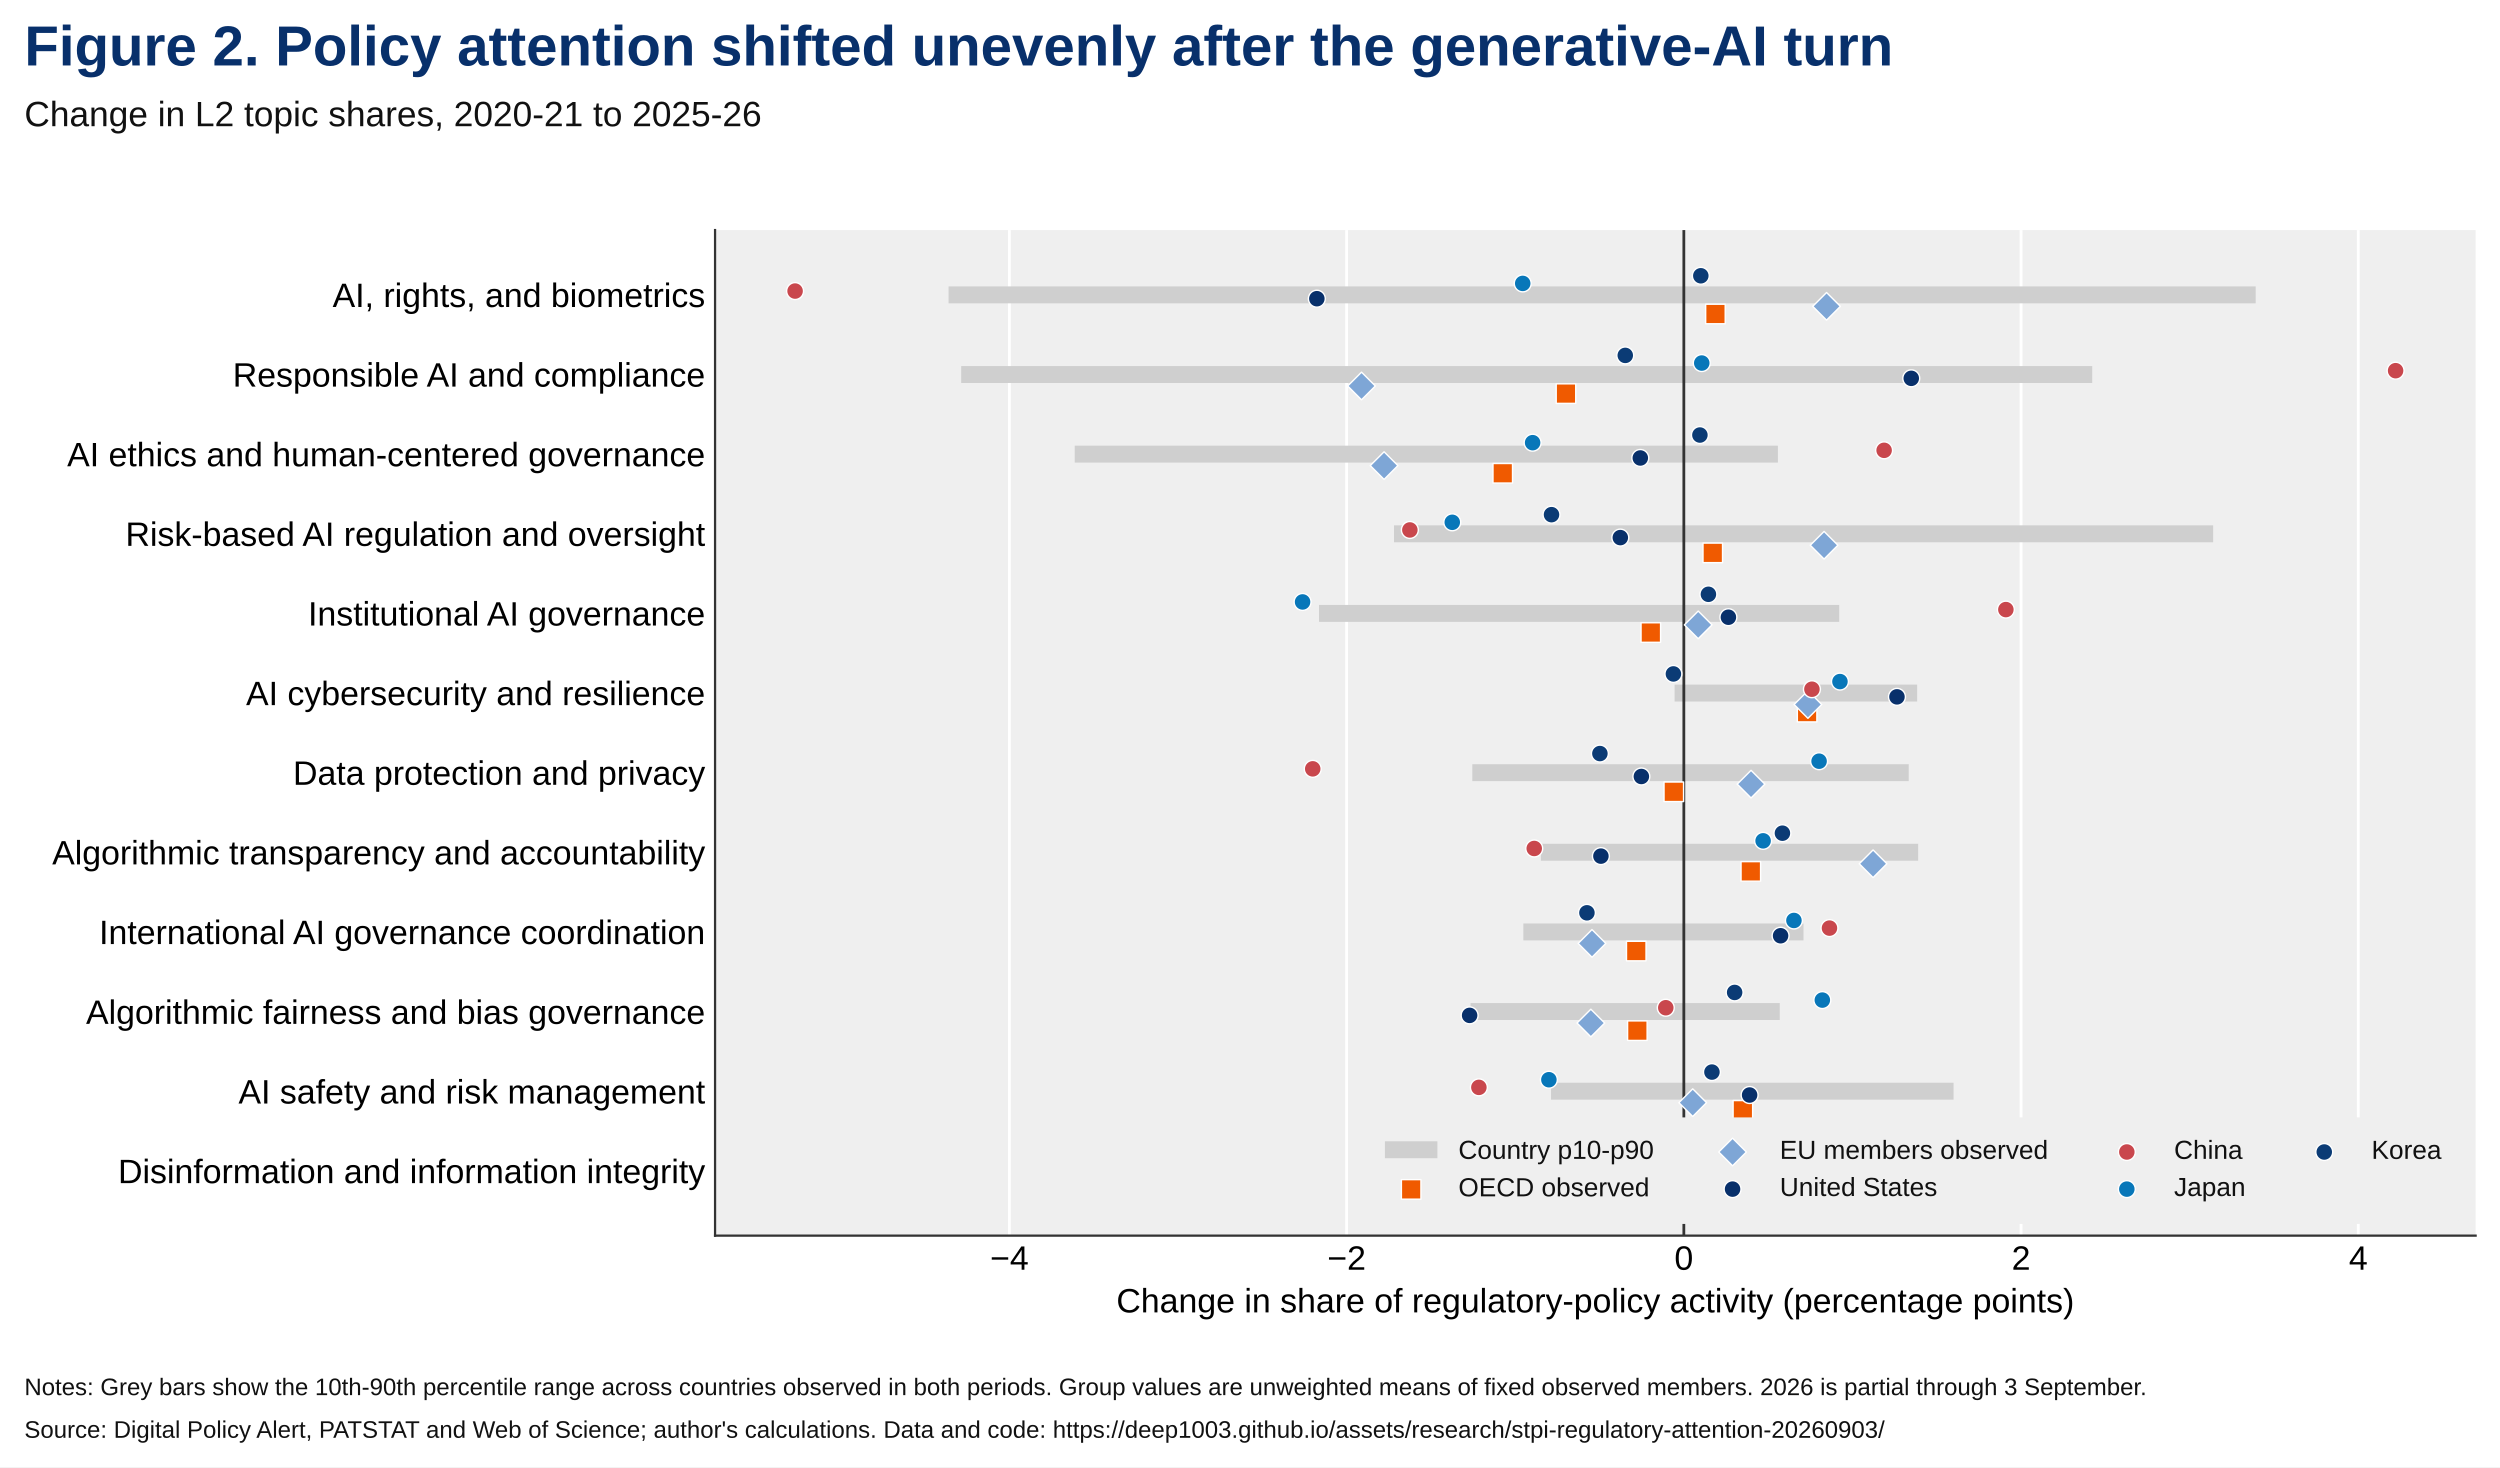
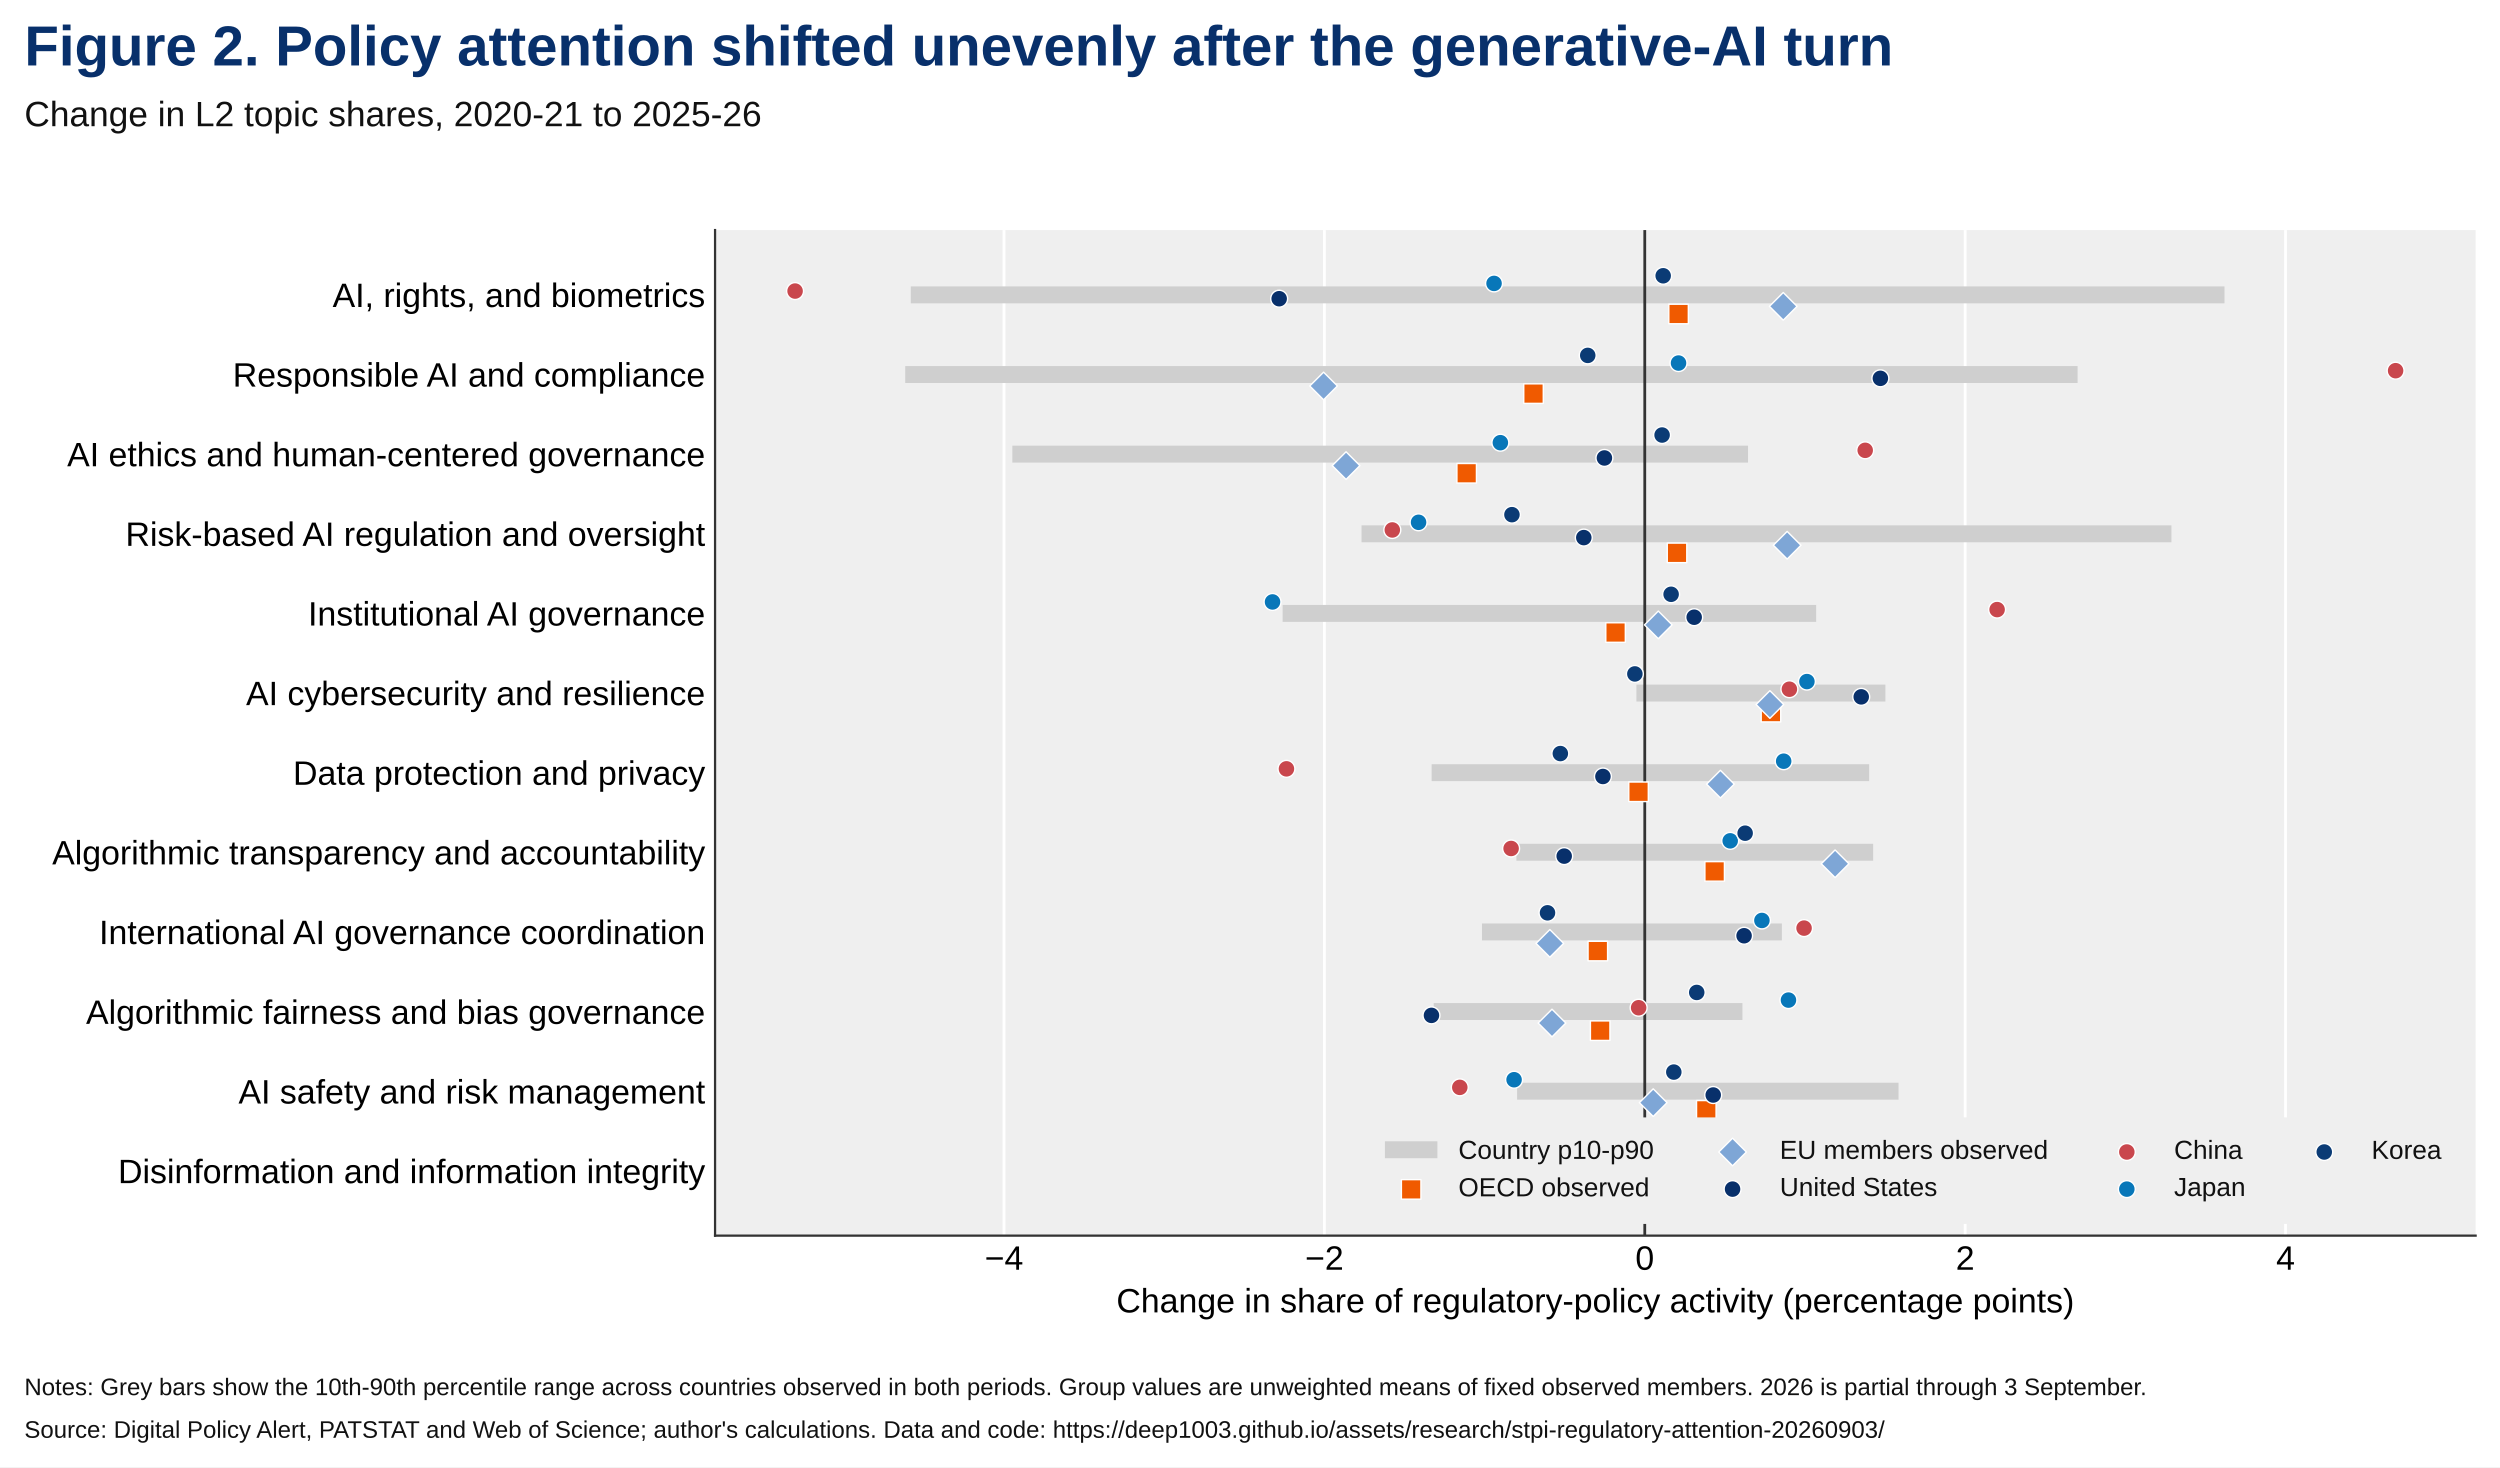
<svg xmlns="http://www.w3.org/2000/svg" xmlns:xlink="http://www.w3.org/1999/xlink" width="886.058pt" height="520.02pt" viewBox="0 0 886.058 520.02" version="1.1">
  <defs>
    <style type="text/css">*{stroke-linejoin: round; stroke-linecap: butt}</style>
  </defs>
  <g id="figure_1">
    <g id="patch_1">
-       <path d="M -0 520.02 L 886.058 520.02 L 886.058 0 L -0 0 z " style="fill: #ffffff" />
+       <path d="M -0 520.02  L 886.058 520.02  L 886.058 0  L -0 0  z " style="fill: #ffffff" />
    </g>
    <g id="axes_1">
      <g id="patch_2">
-         <path d="M 253.434 437.94 L 877.418 437.94 L 877.418 81.54 L 253.434 81.54 z " style="fill: #efefef" />
+         <path d="M 253.434 437.94  L 877.418 437.94  L 877.418 81.54  L 253.434 81.54  z " style="fill: #efefef" />
      </g>
      <g id="matplotlib.axis_1">
        <g id="xtick_1">
          <g id="line2d_1">
-             <path d="M 357.75 437.94 L 357.75 81.54 " clip-path="url(#pded383376b)" style="fill: none; stroke: #ffffff; stroke-linecap: square" />
+             <path d="M 355.841 437.94  L 355.841 81.54  " clip-path="url(#paf15b2a872)" style="fill: none; stroke: #ffffff; stroke-linecap: square" />
          </g>
          <g id="line2d_2" />
          <g id="text_1">
-             <text style="font-size: 12px; font-family: 'Arial'; text-anchor: middle" x="357.75" y="450.029" transform="rotate(-0 357.7501 450.0294)">−4</text>
+             <text style="font-size: 12px; font-family: 'Arial'; text-anchor: middle" x="355.841" y="450.029" transform="rotate(-0 355.8408 450.0294)">−4</text>
          </g>
        </g>
        <g id="xtick_2">
          <g id="line2d_3">
-             <path d="M 477.271 437.94 L 477.271 81.54 " clip-path="url(#pded383376b)" style="fill: none; stroke: #ffffff; stroke-linecap: square" />
+             <path d="M 469.391 437.94  L 469.391 81.54  " clip-path="url(#paf15b2a872)" style="fill: none; stroke: #ffffff; stroke-linecap: square" />
          </g>
          <g id="line2d_4" />
          <g id="text_2">
-             <text style="font-size: 12px; font-family: 'Arial'; text-anchor: middle" x="477.271" y="450.029" transform="rotate(-0 477.2709 450.0294)">−2</text>
+             <text style="font-size: 12px; font-family: 'Arial'; text-anchor: middle" x="469.391" y="450.029" transform="rotate(-0 469.3913 450.0294)">−2</text>
          </g>
        </g>
        <g id="xtick_3">
          <g id="line2d_5">
-             <path d="M 596.792 437.94 L 596.792 81.54 " clip-path="url(#pded383376b)" style="fill: none; stroke: #ffffff; stroke-linecap: square" />
+             <path d="M 582.942 437.94  L 582.942 81.54  " clip-path="url(#paf15b2a872)" style="fill: none; stroke: #ffffff; stroke-linecap: square" />
          </g>
          <g id="line2d_6" />
          <g id="text_3">
-             <text style="font-size: 12px; font-family: 'Arial'; text-anchor: middle" x="596.792" y="450.029" transform="rotate(-0 596.7918 450.0294)">0</text>
+             <text style="font-size: 12px; font-family: 'Arial'; text-anchor: middle" x="582.942" y="450.029" transform="rotate(-0 582.9418 450.0294)">0</text>
          </g>
        </g>
        <g id="xtick_4">
          <g id="line2d_7">
-             <path d="M 716.313 437.94 L 716.313 81.54 " clip-path="url(#pded383376b)" style="fill: none; stroke: #ffffff; stroke-linecap: square" />
+             <path d="M 696.492 437.94  L 696.492 81.54  " clip-path="url(#paf15b2a872)" style="fill: none; stroke: #ffffff; stroke-linecap: square" />
          </g>
          <g id="line2d_8" />
          <g id="text_4">
-             <text style="font-size: 12px; font-family: 'Arial'; text-anchor: middle" x="716.313" y="450.029" transform="rotate(-0 716.3127 450.0294)">2</text>
+             <text style="font-size: 12px; font-family: 'Arial'; text-anchor: middle" x="696.492" y="450.029" transform="rotate(-0 696.4923 450.0294)">2</text>
          </g>
        </g>
        <g id="xtick_5">
          <g id="line2d_9">
-             <path d="M 835.834 437.94 L 835.834 81.54 " clip-path="url(#pded383376b)" style="fill: none; stroke: #ffffff; stroke-linecap: square" />
+             <path d="M 810.043 437.94  L 810.043 81.54  " clip-path="url(#paf15b2a872)" style="fill: none; stroke: #ffffff; stroke-linecap: square" />
          </g>
          <g id="line2d_10" />
          <g id="text_5">
-             <text style="font-size: 12px; font-family: 'Arial'; text-anchor: middle" x="835.834" y="450.029" transform="rotate(-0 835.8336 450.0294)">4</text>
+             <text style="font-size: 12px; font-family: 'Arial'; text-anchor: middle" x="810.043" y="450.029" transform="rotate(-0 810.0428 450.0294)">4</text>
          </g>
        </g>
        <g id="text_6">
          <text style="font-size: 12px; font-family: 'Arial'; text-anchor: middle" x="565.426" y="465.15" transform="rotate(-0 565.4261 465.15)">Change in share of regulatory-policy activity (percentage points)</text>
        </g>
      </g>
      <g id="matplotlib.axis_2">
        <g id="ytick_1">
          <g id="line2d_11" />
          <g id="text_7">
            <text style="font-size: 12px; font-family: 'Arial'; text-anchor: end" x="249.934" y="419.334" transform="rotate(-0 249.9339 419.3343)">Disinformation and information integrity</text>
          </g>
        </g>
        <g id="ytick_2">
          <g id="line2d_12" />
          <g id="text_8">
            <text style="font-size: 12px; font-family: 'Arial'; text-anchor: end" x="249.934" y="391.111" transform="rotate(-0 249.9339 391.1113)">AI safety and risk management</text>
          </g>
        </g>
        <g id="ytick_3">
          <g id="line2d_13" />
          <g id="text_9">
            <text style="font-size: 12px; font-family: 'Arial'; text-anchor: end" x="249.934" y="362.888" transform="rotate(-0 249.9339 362.8883)">Algorithmic fairness and bias governance</text>
          </g>
        </g>
        <g id="ytick_4">
          <g id="line2d_14" />
          <g id="text_10">
            <text style="font-size: 12px; font-family: 'Arial'; text-anchor: end" x="249.934" y="334.592" transform="rotate(-0 249.9339 334.5922)">International AI governance coordination</text>
          </g>
        </g>
        <g id="ytick_5">
          <g id="line2d_15" />
          <g id="text_11">
            <text style="font-size: 12px; font-family: 'Arial'; text-anchor: end" x="249.934" y="306.369" transform="rotate(-0 249.9339 306.3692)">Algorithmic transparency and accountability</text>
          </g>
        </g>
        <g id="ytick_6">
          <g id="line2d_16" />
          <g id="text_12">
            <text style="font-size: 12px; font-family: 'Arial'; text-anchor: end" x="249.934" y="278.146" transform="rotate(-0 249.9339 278.1462)">Data protection and privacy</text>
          </g>
        </g>
        <g id="ytick_7">
          <g id="line2d_17" />
          <g id="text_13">
            <text style="font-size: 12px; font-family: 'Arial'; text-anchor: end" x="249.934" y="249.923" transform="rotate(-0 249.9339 249.9232)">AI cybersecurity and resilience</text>
          </g>
        </g>
        <g id="ytick_8">
          <g id="line2d_18" />
          <g id="text_14">
            <text style="font-size: 12px; font-family: 'Arial'; text-anchor: end" x="249.934" y="221.7" transform="rotate(-0 249.9339 221.7002)">Institutional AI governance</text>
          </g>
        </g>
        <g id="ytick_9">
          <g id="line2d_19" />
          <g id="text_15">
            <text style="font-size: 12px; font-family: 'Arial'; text-anchor: end" x="249.934" y="193.477" transform="rotate(-0 249.9339 193.4772)">Risk-based AI regulation and oversight</text>
          </g>
        </g>
        <g id="ytick_10">
          <g id="line2d_20" />
          <g id="text_16">
            <text style="font-size: 12px; font-family: 'Arial'; text-anchor: end" x="249.934" y="165.254" transform="rotate(-0 249.9339 165.2542)">AI ethics and human-centered governance</text>
          </g>
        </g>
        <g id="ytick_11">
          <g id="line2d_21" />
          <g id="text_17">
            <text style="font-size: 12px; font-family: 'Arial'; text-anchor: end" x="249.934" y="137.031" transform="rotate(-0 249.9339 137.0312)">Responsible AI and compliance</text>
          </g>
        </g>
        <g id="ytick_12">
          <g id="line2d_22" />
          <g id="text_18">
            <text style="font-size: 12px; font-family: 'Arial'; text-anchor: end" x="249.934" y="108.808" transform="rotate(-0 249.9339 108.8082)">AI, rights, and biometrics</text>
          </g>
        </g>
      </g>
      <g id="LineCollection_1">
-         <path d="M 585.215 414.966 L 698.438 414.966 " clip-path="url(#pded383376b)" style="fill: none; stroke: #cfcfcf; stroke-width: 6" />
-         <path d="M 549.717 386.743 L 692.387 386.743 " clip-path="url(#pded383376b)" style="fill: none; stroke: #cfcfcf; stroke-width: 6" />
-         <path d="M 521.192 358.52 L 630.784 358.52 " clip-path="url(#pded383376b)" style="fill: none; stroke: #cfcfcf; stroke-width: 6" />
-         <path d="M 539.911 330.297 L 639.198 330.297 " clip-path="url(#pded383376b)" style="fill: none; stroke: #cfcfcf; stroke-width: 6" />
-         <path d="M 546.129 302.074 L 679.84 302.074 " clip-path="url(#pded383376b)" style="fill: none; stroke: #cfcfcf; stroke-width: 6" />
-         <path d="M 521.824 273.851 L 676.499 273.851 " clip-path="url(#pded383376b)" style="fill: none; stroke: #cfcfcf; stroke-width: 6" />
-         <path d="M 593.516 245.629 L 679.49 245.629 " clip-path="url(#pded383376b)" style="fill: none; stroke: #cfcfcf; stroke-width: 6" />
-         <path d="M 467.486 217.406 L 651.857 217.406 " clip-path="url(#pded383376b)" style="fill: none; stroke: #cfcfcf; stroke-width: 6" />
-         <path d="M 494.066 189.183 L 784.4 189.183 " clip-path="url(#pded383376b)" style="fill: none; stroke: #cfcfcf; stroke-width: 6" />
-         <path d="M 380.901 160.96 L 630.13 160.96 " clip-path="url(#pded383376b)" style="fill: none; stroke: #cfcfcf; stroke-width: 6" />
-         <path d="M 340.67 132.737 L 741.531 132.737 " clip-path="url(#pded383376b)" style="fill: none; stroke: #cfcfcf; stroke-width: 6" />
-         <path d="M 336.197 104.514 L 799.47 104.514 " clip-path="url(#pded383376b)" style="fill: none; stroke: #cfcfcf; stroke-width: 6" />
+         <path d="M 572.033 414.966  L 686.57 414.966  " clip-path="url(#paf15b2a872)" style="fill: none; stroke: #cfcfcf; stroke-width: 6" />
+         <path d="M 537.692 386.743  L 672.889 386.743  " clip-path="url(#paf15b2a872)" style="fill: none; stroke: #cfcfcf; stroke-width: 6" />
+         <path d="M 508.132 358.52  L 617.559 358.52  " clip-path="url(#paf15b2a872)" style="fill: none; stroke: #cfcfcf; stroke-width: 6" />
+         <path d="M 525.238 330.297  L 631.539 330.297  " clip-path="url(#paf15b2a872)" style="fill: none; stroke: #cfcfcf; stroke-width: 6" />
+         <path d="M 537.451 302.074  L 663.894 302.074  " clip-path="url(#paf15b2a872)" style="fill: none; stroke: #cfcfcf; stroke-width: 6" />
+         <path d="M 507.401 273.851  L 662.475 273.851  " clip-path="url(#paf15b2a872)" style="fill: none; stroke: #cfcfcf; stroke-width: 6" />
+         <path d="M 579.976 245.629  L 668.233 245.629  " clip-path="url(#paf15b2a872)" style="fill: none; stroke: #cfcfcf; stroke-width: 6" />
+         <path d="M 454.589 217.406  L 643.688 217.406  " clip-path="url(#paf15b2a872)" style="fill: none; stroke: #cfcfcf; stroke-width: 6" />
+         <path d="M 482.559 189.183  L 769.61 189.183  " clip-path="url(#paf15b2a872)" style="fill: none; stroke: #cfcfcf; stroke-width: 6" />
+         <path d="M 358.793 160.96  L 619.536 160.96  " clip-path="url(#paf15b2a872)" style="fill: none; stroke: #cfcfcf; stroke-width: 6" />
+         <path d="M 320.833 132.737  L 736.347 132.737  " clip-path="url(#paf15b2a872)" style="fill: none; stroke: #cfcfcf; stroke-width: 6" />
+         <path d="M 322.806 104.514  L 788.412 104.514  " clip-path="url(#paf15b2a872)" style="fill: none; stroke: #cfcfcf; stroke-width: 6" />
      </g>
      <g id="line2d_23">
-         <path d="M 596.792 437.94 L 596.792 81.54 " clip-path="url(#pded383376b)" style="fill: none; stroke: #333333; stroke-linecap: square" />
+         <path d="M 582.942 437.94  L 582.942 81.54  " clip-path="url(#paf15b2a872)" style="fill: none; stroke: #333333; stroke-linecap: square" />
      </g>
      <g id="patch_3">
-         <path d="M 253.434 437.94 L 253.434 81.54 " style="fill: none; stroke: #333333; stroke-width: 0.8; stroke-linejoin: miter; stroke-linecap: square" />
+         <path d="M 253.434 437.94  L 253.434 81.54  " style="fill: none; stroke: #333333; stroke-width: 0.8; stroke-linejoin: miter; stroke-linecap: square" />
      </g>
      <g id="patch_4">
-         <path d="M 253.434 437.94 L 877.418 437.94 " style="fill: none; stroke: #333333; stroke-width: 0.8; stroke-linejoin: miter; stroke-linecap: square" />
+         <path d="M 253.434 437.94  L 877.418 437.94  " style="fill: none; stroke: #333333; stroke-width: 0.8; stroke-linejoin: miter; stroke-linecap: square" />
      </g>
      <g id="PathCollection_1">
        <defs>
-           <path id="m226561d21e" d="M -3.464 3.464 L 3.464 3.464 L 3.464 -3.464 L -3.464 -3.464 z " style="stroke: #ffffff; stroke-width: 0.5" />
-         </defs>
-         <g clip-path="url(#pded383376b)">
-           <use xlink:href="#m226561d21e" x="629.676" y="421.74" style="fill: #f05a00; stroke: #ffffff; stroke-width: 0.5" />
-           <use xlink:href="#m226561d21e" x="617.712" y="393.517" style="fill: #f05a00; stroke: #ffffff; stroke-width: 0.5" />
-           <use xlink:href="#m226561d21e" x="580.319" y="365.294" style="fill: #f05a00; stroke: #ffffff; stroke-width: 0.5" />
-           <use xlink:href="#m226561d21e" x="579.929" y="337.071" style="fill: #f05a00; stroke: #ffffff; stroke-width: 0.5" />
-           <use xlink:href="#m226561d21e" x="620.529" y="308.848" style="fill: #f05a00; stroke: #ffffff; stroke-width: 0.5" />
-           <use xlink:href="#m226561d21e" x="593.231" y="280.625" style="fill: #f05a00; stroke: #ffffff; stroke-width: 0.5" />
-           <use xlink:href="#m226561d21e" x="640.481" y="252.402" style="fill: #f05a00; stroke: #ffffff; stroke-width: 0.5" />
-           <use xlink:href="#m226561d21e" x="585.086" y="224.179" style="fill: #f05a00; stroke: #ffffff; stroke-width: 0.5" />
-           <use xlink:href="#m226561d21e" x="607.042" y="195.956" style="fill: #f05a00; stroke: #ffffff; stroke-width: 0.5" />
-           <use xlink:href="#m226561d21e" x="532.608" y="167.733" style="fill: #f05a00; stroke: #ffffff; stroke-width: 0.5" />
-           <use xlink:href="#m226561d21e" x="555.015" y="139.51" style="fill: #f05a00; stroke: #ffffff; stroke-width: 0.5" />
-           <use xlink:href="#m226561d21e" x="607.993" y="111.287" style="fill: #f05a00; stroke: #ffffff; stroke-width: 0.5" />
+           <path id="m5307599fcf" d="M -3.464 3.464  L 3.464 3.464  L 3.464 -3.464  L -3.464 -3.464  z " style="stroke: #ffffff; stroke-width: 0.5" />
+         </defs>
+         <g clip-path="url(#paf15b2a872)">
+           <use xlink:href="#m5307599fcf" x="617.185" y="421.74" style="fill: #f05a00; stroke: #ffffff; stroke-width: 0.5" />
+           <use xlink:href="#m5307599fcf" x="604.756" y="393.517" style="fill: #f05a00; stroke: #ffffff; stroke-width: 0.5" />
+           <use xlink:href="#m5307599fcf" x="567.141" y="365.294" style="fill: #f05a00; stroke: #ffffff; stroke-width: 0.5" />
+           <use xlink:href="#m5307599fcf" x="566.305" y="337.071" style="fill: #f05a00; stroke: #ffffff; stroke-width: 0.5" />
+           <use xlink:href="#m5307599fcf" x="607.712" y="308.848" style="fill: #f05a00; stroke: #ffffff; stroke-width: 0.5" />
+           <use xlink:href="#m5307599fcf" x="580.736" y="280.625" style="fill: #f05a00; stroke: #ffffff; stroke-width: 0.5" />
+           <use xlink:href="#m5307599fcf" x="627.67" y="252.402" style="fill: #f05a00; stroke: #ffffff; stroke-width: 0.5" />
+           <use xlink:href="#m5307599fcf" x="572.592" y="224.179" style="fill: #f05a00; stroke: #ffffff; stroke-width: 0.5" />
+           <use xlink:href="#m5307599fcf" x="594.376" y="195.956" style="fill: #f05a00; stroke: #ffffff; stroke-width: 0.5" />
+           <use xlink:href="#m5307599fcf" x="519.822" y="167.733" style="fill: #f05a00; stroke: #ffffff; stroke-width: 0.5" />
+           <use xlink:href="#m5307599fcf" x="543.514" y="139.51" style="fill: #f05a00; stroke: #ffffff; stroke-width: 0.5" />
+           <use xlink:href="#m5307599fcf" x="594.924" y="111.287" style="fill: #f05a00; stroke: #ffffff; stroke-width: 0.5" />
        </g>
      </g>
      <g id="PathCollection_2">
        <defs>
-           <path id="m957cac8310" d="M -0 4.899 L 4.899 0 L 0 -4.899 L -4.899 -0 z " style="stroke: #ffffff; stroke-width: 0.5" />
-         </defs>
-         <g clip-path="url(#pded383376b)">
-           <use xlink:href="#m957cac8310" x="635.582" y="419.031" style="fill: #7ea6d6; stroke: #ffffff; stroke-width: 0.5" />
-           <use xlink:href="#m957cac8310" x="599.938" y="390.808" style="fill: #7ea6d6; stroke: #ffffff; stroke-width: 0.5" />
-           <use xlink:href="#m957cac8310" x="563.837" y="362.585" style="fill: #7ea6d6; stroke: #ffffff; stroke-width: 0.5" />
-           <use xlink:href="#m957cac8310" x="564.236" y="334.362" style="fill: #7ea6d6; stroke: #ffffff; stroke-width: 0.5" />
-           <use xlink:href="#m957cac8310" x="663.863" y="306.139" style="fill: #7ea6d6; stroke: #ffffff; stroke-width: 0.5" />
-           <use xlink:href="#m957cac8310" x="620.61" y="277.916" style="fill: #7ea6d6; stroke: #ffffff; stroke-width: 0.5" />
-           <use xlink:href="#m957cac8310" x="640.767" y="249.693" style="fill: #7ea6d6; stroke: #ffffff; stroke-width: 0.5" />
-           <use xlink:href="#m957cac8310" x="601.882" y="221.47" style="fill: #7ea6d6; stroke: #ffffff; stroke-width: 0.5" />
-           <use xlink:href="#m957cac8310" x="646.492" y="193.247" style="fill: #7ea6d6; stroke: #ffffff; stroke-width: 0.5" />
-           <use xlink:href="#m957cac8310" x="490.549" y="165.024" style="fill: #7ea6d6; stroke: #ffffff; stroke-width: 0.5" />
-           <use xlink:href="#m957cac8310" x="482.552" y="136.801" style="fill: #7ea6d6; stroke: #ffffff; stroke-width: 0.5" />
-           <use xlink:href="#m957cac8310" x="647.376" y="108.578" style="fill: #7ea6d6; stroke: #ffffff; stroke-width: 0.5" />
+           <path id="mc6e4db9e95" d="M -0 4.899  L 4.899 0  L 0 -4.899  L -4.899 -0  z " style="stroke: #ffffff; stroke-width: 0.5" />
+         </defs>
+         <g clip-path="url(#paf15b2a872)">
+           <use xlink:href="#mc6e4db9e95" x="623.613" y="419.031" style="fill: #7ea6d6; stroke: #ffffff; stroke-width: 0.5" />
+           <use xlink:href="#mc6e4db9e95" x="585.935" y="390.808" style="fill: #7ea6d6; stroke: #ffffff; stroke-width: 0.5" />
+           <use xlink:href="#mc6e4db9e95" x="550.063" y="362.585" style="fill: #7ea6d6; stroke: #ffffff; stroke-width: 0.5" />
+           <use xlink:href="#mc6e4db9e95" x="549.299" y="334.362" style="fill: #7ea6d6; stroke: #ffffff; stroke-width: 0.5" />
+           <use xlink:href="#mc6e4db9e95" x="650.394" y="306.139" style="fill: #7ea6d6; stroke: #ffffff; stroke-width: 0.5" />
+           <use xlink:href="#mc6e4db9e95" x="609.756" y="277.916" style="fill: #7ea6d6; stroke: #ffffff; stroke-width: 0.5" />
+           <use xlink:href="#mc6e4db9e95" x="627.291" y="249.693" style="fill: #7ea6d6; stroke: #ffffff; stroke-width: 0.5" />
+           <use xlink:href="#mc6e4db9e95" x="587.737" y="221.47" style="fill: #7ea6d6; stroke: #ffffff; stroke-width: 0.5" />
+           <use xlink:href="#mc6e4db9e95" x="633.406" y="193.247" style="fill: #7ea6d6; stroke: #ffffff; stroke-width: 0.5" />
+           <use xlink:href="#mc6e4db9e95" x="477.075" y="165.024" style="fill: #7ea6d6; stroke: #ffffff; stroke-width: 0.5" />
+           <use xlink:href="#mc6e4db9e95" x="469.107" y="136.801" style="fill: #7ea6d6; stroke: #ffffff; stroke-width: 0.5" />
+           <use xlink:href="#mc6e4db9e95" x="632.022" y="108.578" style="fill: #7ea6d6; stroke: #ffffff; stroke-width: 0.5" />
        </g>
      </g>
      <g id="PathCollection_3">
        <defs>
-           <path id="m51e2ef412d" d="M 0 3 C 0.796 3 1.559 2.684 2.121 2.121 C 2.684 1.559 3 0.796 3 0 C 3 -0.796 2.684 -1.559 2.121 -2.121 C 1.559 -2.684 0.796 -3 0 -3 C -0.796 -3 -1.559 -2.684 -2.121 -2.121 C -2.684 -1.559 -3 -0.796 -3 0 C -3 0.796 -2.684 1.559 -2.121 2.121 C -1.559 2.684 -0.796 3 0 3 z " style="stroke: #ffffff; stroke-width: 0.5" />
-         </defs>
-         <g clip-path="url(#pded383376b)">
-           <use xlink:href="#m51e2ef412d" x="619.789" y="416.321" style="fill: #08306b; stroke: #ffffff; stroke-width: 0.5" />
-           <use xlink:href="#m51e2ef412d" x="620.102" y="388.098" style="fill: #08306b; stroke: #ffffff; stroke-width: 0.5" />
-           <use xlink:href="#m51e2ef412d" x="520.866" y="359.875" style="fill: #08306b; stroke: #ffffff; stroke-width: 0.5" />
-           <use xlink:href="#m51e2ef412d" x="631.079" y="331.652" style="fill: #08306b; stroke: #ffffff; stroke-width: 0.5" />
-           <use xlink:href="#m51e2ef412d" x="567.397" y="303.429" style="fill: #08306b; stroke: #ffffff; stroke-width: 0.5" />
-           <use xlink:href="#m51e2ef412d" x="581.738" y="275.206" style="fill: #08306b; stroke: #ffffff; stroke-width: 0.5" />
-           <use xlink:href="#m51e2ef412d" x="672.327" y="246.983" style="fill: #08306b; stroke: #ffffff; stroke-width: 0.5" />
-           <use xlink:href="#m51e2ef412d" x="612.585" y="218.76" style="fill: #08306b; stroke: #ffffff; stroke-width: 0.5" />
-           <use xlink:href="#m51e2ef412d" x="574.276" y="190.537" style="fill: #08306b; stroke: #ffffff; stroke-width: 0.5" />
-           <use xlink:href="#m51e2ef412d" x="581.362" y="162.314" style="fill: #08306b; stroke: #ffffff; stroke-width: 0.5" />
-           <use xlink:href="#m51e2ef412d" x="677.397" y="134.091" style="fill: #08306b; stroke: #ffffff; stroke-width: 0.5" />
-           <use xlink:href="#m51e2ef412d" x="466.722" y="105.868" style="fill: #08306b; stroke: #ffffff; stroke-width: 0.5" />
+           <path id="m393efc947d" d="M 0 3  C 0.796 3 1.559 2.684 2.121 2.121  C 2.684 1.559 3 0.796 3 0  C 3 -0.796 2.684 -1.559 2.121 -2.121  C 1.559 -2.684 0.796 -3 0 -3  C -0.796 -3 -1.559 -2.684 -2.121 -2.121  C -2.684 -1.559 -3 -0.796 -3 0  C -3 0.796 -2.684 1.559 -2.121 2.121  C -1.559 2.684 -0.796 3 0 3  z " style="stroke: #ffffff; stroke-width: 0.5" />
+         </defs>
+         <g clip-path="url(#paf15b2a872)">
+           <use xlink:href="#m393efc947d" x="606.708" y="416.321" style="fill: #08306b; stroke: #ffffff; stroke-width: 0.5" />
+           <use xlink:href="#m393efc947d" x="607.202" y="388.098" style="fill: #08306b; stroke: #ffffff; stroke-width: 0.5" />
+           <use xlink:href="#m393efc947d" x="507.344" y="359.875" style="fill: #08306b; stroke: #ffffff; stroke-width: 0.5" />
+           <use xlink:href="#m393efc947d" x="618.142" y="331.652" style="fill: #08306b; stroke: #ffffff; stroke-width: 0.5" />
+           <use xlink:href="#m393efc947d" x="554.384" y="303.429" style="fill: #08306b; stroke: #ffffff; stroke-width: 0.5" />
+           <use xlink:href="#m393efc947d" x="568.112" y="275.206" style="fill: #08306b; stroke: #ffffff; stroke-width: 0.5" />
+           <use xlink:href="#m393efc947d" x="659.66" y="246.983" style="fill: #08306b; stroke: #ffffff; stroke-width: 0.5" />
+           <use xlink:href="#m393efc947d" x="600.456" y="218.76" style="fill: #08306b; stroke: #ffffff; stroke-width: 0.5" />
+           <use xlink:href="#m393efc947d" x="561.335" y="190.537" style="fill: #08306b; stroke: #ffffff; stroke-width: 0.5" />
+           <use xlink:href="#m393efc947d" x="568.644" y="162.314" style="fill: #08306b; stroke: #ffffff; stroke-width: 0.5" />
+           <use xlink:href="#m393efc947d" x="666.449" y="134.091" style="fill: #08306b; stroke: #ffffff; stroke-width: 0.5" />
+           <use xlink:href="#m393efc947d" x="453.367" y="105.868" style="fill: #08306b; stroke: #ffffff; stroke-width: 0.5" />
        </g>
      </g>
      <g id="PathCollection_4">
        <defs>
-           <path id="m51f2fdbfe3" d="M 0 3 C 0.796 3 1.559 2.684 2.121 2.121 C 2.684 1.559 3 0.796 3 0 C 3 -0.796 2.684 -1.559 2.121 -2.121 C 1.559 -2.684 0.796 -3 0 -3 C -0.796 -3 -1.559 -2.684 -2.121 -2.121 C -2.684 -1.559 -3 -0.796 -3 0 C -3 0.796 -2.684 1.559 -2.121 2.121 C -1.559 2.684 -0.796 3 0 3 z " style="stroke: #ffffff; stroke-width: 0.5" />
-         </defs>
-         <g clip-path="url(#pded383376b)">
-           <use xlink:href="#m51f2fdbfe3" x="625.53" y="413.612" style="fill: #c9474d; stroke: #ffffff; stroke-width: 0.5" />
-           <use xlink:href="#m51f2fdbfe3" x="524.15" y="385.389" style="fill: #c9474d; stroke: #ffffff; stroke-width: 0.5" />
-           <use xlink:href="#m51f2fdbfe3" x="590.39" y="357.166" style="fill: #c9474d; stroke: #ffffff; stroke-width: 0.5" />
-           <use xlink:href="#m51f2fdbfe3" x="648.407" y="328.943" style="fill: #c9474d; stroke: #ffffff; stroke-width: 0.5" />
-           <use xlink:href="#m51f2fdbfe3" x="543.766" y="300.72" style="fill: #c9474d; stroke: #ffffff; stroke-width: 0.5" />
-           <use xlink:href="#m51f2fdbfe3" x="465.263" y="272.497" style="fill: #c9474d; stroke: #ffffff; stroke-width: 0.5" />
-           <use xlink:href="#m51f2fdbfe3" x="642.189" y="244.274" style="fill: #c9474d; stroke: #ffffff; stroke-width: 0.5" />
-           <use xlink:href="#m51f2fdbfe3" x="710.926" y="216.051" style="fill: #c9474d; stroke: #ffffff; stroke-width: 0.5" />
-           <use xlink:href="#m51f2fdbfe3" x="499.69" y="187.828" style="fill: #c9474d; stroke: #ffffff; stroke-width: 0.5" />
-           <use xlink:href="#m51f2fdbfe3" x="667.776" y="159.605" style="fill: #c9474d; stroke: #ffffff; stroke-width: 0.5" />
-           <use xlink:href="#m51f2fdbfe3" x="849.055" y="131.382" style="fill: #c9474d; stroke: #ffffff; stroke-width: 0.5" />
-           <use xlink:href="#m51f2fdbfe3" x="281.797" y="103.159" style="fill: #c9474d; stroke: #ffffff; stroke-width: 0.5" />
+           <path id="m0a93c03f46" d="M 0 3  C 0.796 3 1.559 2.684 2.121 2.121  C 2.684 1.559 3 0.796 3 0  C 3 -0.796 2.684 -1.559 2.121 -2.121  C 1.559 -2.684 0.796 -3 0 -3  C -0.796 -3 -1.559 -2.684 -2.121 -2.121  C -2.684 -1.559 -3 -0.796 -3 0  C -3 0.796 -2.684 1.559 -2.121 2.121  C -1.559 2.684 -0.796 3 0 3  z " style="stroke: #ffffff; stroke-width: 0.5" />
+         </defs>
+         <g clip-path="url(#paf15b2a872)">
+           <use xlink:href="#m0a93c03f46" x="614.856" y="413.612" style="fill: #c9474d; stroke: #ffffff; stroke-width: 0.5" />
+           <use xlink:href="#m0a93c03f46" x="517.384" y="385.389" style="fill: #c9474d; stroke: #ffffff; stroke-width: 0.5" />
+           <use xlink:href="#m0a93c03f46" x="580.771" y="357.166" style="fill: #c9474d; stroke: #ffffff; stroke-width: 0.5" />
+           <use xlink:href="#m0a93c03f46" x="639.402" y="328.943" style="fill: #c9474d; stroke: #ffffff; stroke-width: 0.5" />
+           <use xlink:href="#m0a93c03f46" x="535.57" y="300.72" style="fill: #c9474d; stroke: #ffffff; stroke-width: 0.5" />
+           <use xlink:href="#m0a93c03f46" x="455.947" y="272.497" style="fill: #c9474d; stroke: #ffffff; stroke-width: 0.5" />
+           <use xlink:href="#m0a93c03f46" x="634.203" y="244.274" style="fill: #c9474d; stroke: #ffffff; stroke-width: 0.5" />
+           <use xlink:href="#m0a93c03f46" x="707.822" y="216.051" style="fill: #c9474d; stroke: #ffffff; stroke-width: 0.5" />
+           <use xlink:href="#m0a93c03f46" x="493.467" y="187.828" style="fill: #c9474d; stroke: #ffffff; stroke-width: 0.5" />
+           <use xlink:href="#m0a93c03f46" x="661.07" y="159.605" style="fill: #c9474d; stroke: #ffffff; stroke-width: 0.5" />
+           <use xlink:href="#m0a93c03f46" x="849.055" y="131.382" style="fill: #c9474d; stroke: #ffffff; stroke-width: 0.5" />
+           <use xlink:href="#m0a93c03f46" x="281.797" y="103.159" style="fill: #c9474d; stroke: #ffffff; stroke-width: 0.5" />
        </g>
      </g>
      <g id="PathCollection_5">
        <defs>
-           <path id="maa9cf61af8" d="M 0 3 C 0.796 3 1.559 2.684 2.121 2.121 C 2.684 1.559 3 0.796 3 0 C 3 -0.796 2.684 -1.559 2.121 -2.121 C 1.559 -2.684 0.796 -3 0 -3 C -0.796 -3 -1.559 -2.684 -2.121 -2.121 C -2.684 -1.559 -3 -0.796 -3 0 C -3 0.796 -2.684 1.559 -2.121 2.121 C -1.559 2.684 -0.796 3 0 3 z " style="stroke: #ffffff; stroke-width: 0.5" />
-         </defs>
-         <g clip-path="url(#pded383376b)">
-           <use xlink:href="#maa9cf61af8" x="602.298" y="410.902" style="fill: #0877b9; stroke: #ffffff; stroke-width: 0.5" />
-           <use xlink:href="#maa9cf61af8" x="548.962" y="382.679" style="fill: #0877b9; stroke: #ffffff; stroke-width: 0.5" />
-           <use xlink:href="#maa9cf61af8" x="645.877" y="354.456" style="fill: #0877b9; stroke: #ffffff; stroke-width: 0.5" />
-           <use xlink:href="#maa9cf61af8" x="635.811" y="326.233" style="fill: #0877b9; stroke: #ffffff; stroke-width: 0.5" />
-           <use xlink:href="#maa9cf61af8" x="624.886" y="298.01" style="fill: #0877b9; stroke: #ffffff; stroke-width: 0.5" />
-           <use xlink:href="#maa9cf61af8" x="644.727" y="269.787" style="fill: #0877b9; stroke: #ffffff; stroke-width: 0.5" />
-           <use xlink:href="#maa9cf61af8" x="652.122" y="241.564" style="fill: #0877b9; stroke: #ffffff; stroke-width: 0.5" />
-           <use xlink:href="#maa9cf61af8" x="461.663" y="213.341" style="fill: #0877b9; stroke: #ffffff; stroke-width: 0.5" />
-           <use xlink:href="#maa9cf61af8" x="514.716" y="185.118" style="fill: #0877b9; stroke: #ffffff; stroke-width: 0.5" />
-           <use xlink:href="#maa9cf61af8" x="543.195" y="156.895" style="fill: #0877b9; stroke: #ffffff; stroke-width: 0.5" />
-           <use xlink:href="#maa9cf61af8" x="603.14" y="128.672" style="fill: #0877b9; stroke: #ffffff; stroke-width: 0.5" />
-           <use xlink:href="#maa9cf61af8" x="539.688" y="100.449" style="fill: #0877b9; stroke: #ffffff; stroke-width: 0.5" />
+           <path id="m7b7e616309" d="M 0 3  C 0.796 3 1.559 2.684 2.121 2.121  C 2.684 1.559 3 0.796 3 0  C 3 -0.796 2.684 -1.559 2.121 -2.121  C 1.559 -2.684 0.796 -3 0 -3  C -0.796 -3 -1.559 -2.684 -2.121 -2.121  C -2.684 -1.559 -3 -0.796 -3 0  C -3 0.796 -2.684 1.559 -2.121 2.121  C -1.559 2.684 -0.796 3 0 3  z " style="stroke: #ffffff; stroke-width: 0.5" />
+         </defs>
+         <g clip-path="url(#paf15b2a872)">
+           <use xlink:href="#m7b7e616309" x="589.486" y="410.902" style="fill: #0877b9; stroke: #ffffff; stroke-width: 0.5" />
+           <use xlink:href="#m7b7e616309" x="536.624" y="382.679" style="fill: #0877b9; stroke: #ffffff; stroke-width: 0.5" />
+           <use xlink:href="#m7b7e616309" x="633.872" y="354.456" style="fill: #0877b9; stroke: #ffffff; stroke-width: 0.5" />
+           <use xlink:href="#m7b7e616309" x="624.46" y="326.233" style="fill: #0877b9; stroke: #ffffff; stroke-width: 0.5" />
+           <use xlink:href="#m7b7e616309" x="613.221" y="298.01" style="fill: #0877b9; stroke: #ffffff; stroke-width: 0.5" />
+           <use xlink:href="#m7b7e616309" x="632.176" y="269.787" style="fill: #0877b9; stroke: #ffffff; stroke-width: 0.5" />
+           <use xlink:href="#m7b7e616309" x="640.41" y="241.564" style="fill: #0877b9; stroke: #ffffff; stroke-width: 0.5" />
+           <use xlink:href="#m7b7e616309" x="451.01" y="213.341" style="fill: #0877b9; stroke: #ffffff; stroke-width: 0.5" />
+           <use xlink:href="#m7b7e616309" x="502.772" y="185.118" style="fill: #0877b9; stroke: #ffffff; stroke-width: 0.5" />
+           <use xlink:href="#m7b7e616309" x="531.765" y="156.895" style="fill: #0877b9; stroke: #ffffff; stroke-width: 0.5" />
+           <use xlink:href="#m7b7e616309" x="594.908" y="128.672" style="fill: #0877b9; stroke: #ffffff; stroke-width: 0.5" />
+           <use xlink:href="#m7b7e616309" x="529.525" y="100.449" style="fill: #0877b9; stroke: #ffffff; stroke-width: 0.5" />
        </g>
      </g>
      <g id="PathCollection_6">
        <defs>
-           <path id="mb2b02c92c4" d="M 0 3 C 0.796 3 1.559 2.684 2.121 2.121 C 2.684 1.559 3 0.796 3 0 C 3 -0.796 2.684 -1.559 2.121 -2.121 C 1.559 -2.684 0.796 -3 0 -3 C -0.796 -3 -1.559 -2.684 -2.121 -2.121 C -2.684 -1.559 -3 -0.796 -3 0 C -3 0.796 -2.684 1.559 -2.121 2.121 C -1.559 2.684 -0.796 3 0 3 z " style="stroke: #ffffff; stroke-width: 0.5" />
-         </defs>
-         <g clip-path="url(#pded383376b)">
-           <use xlink:href="#mb2b02c92c4" x="621.289" y="408.193" style="fill: #0b3b75; stroke: #ffffff; stroke-width: 0.5" />
-           <use xlink:href="#mb2b02c92c4" x="606.75" y="379.97" style="fill: #0b3b75; stroke: #ffffff; stroke-width: 0.5" />
-           <use xlink:href="#mb2b02c92c4" x="614.794" y="351.747" style="fill: #0b3b75; stroke: #ffffff; stroke-width: 0.5" />
-           <use xlink:href="#mb2b02c92c4" x="562.444" y="323.524" style="fill: #0b3b75; stroke: #ffffff; stroke-width: 0.5" />
-           <use xlink:href="#mb2b02c92c4" x="631.733" y="295.301" style="fill: #0b3b75; stroke: #ffffff; stroke-width: 0.5" />
-           <use xlink:href="#mb2b02c92c4" x="567.041" y="267.078" style="fill: #0b3b75; stroke: #ffffff; stroke-width: 0.5" />
-           <use xlink:href="#mb2b02c92c4" x="593.091" y="238.855" style="fill: #0b3b75; stroke: #ffffff; stroke-width: 0.5" />
-           <use xlink:href="#mb2b02c92c4" x="605.502" y="210.632" style="fill: #0b3b75; stroke: #ffffff; stroke-width: 0.5" />
-           <use xlink:href="#mb2b02c92c4" x="549.891" y="182.409" style="fill: #0b3b75; stroke: #ffffff; stroke-width: 0.5" />
-           <use xlink:href="#mb2b02c92c4" x="602.487" y="154.186" style="fill: #0b3b75; stroke: #ffffff; stroke-width: 0.5" />
-           <use xlink:href="#mb2b02c92c4" x="576.031" y="125.963" style="fill: #0b3b75; stroke: #ffffff; stroke-width: 0.5" />
-           <use xlink:href="#mb2b02c92c4" x="602.808" y="97.74" style="fill: #0b3b75; stroke: #ffffff; stroke-width: 0.5" />
+           <path id="m64eb76525b" d="M 0 3  C 0.796 3 1.559 2.684 2.121 2.121  C 2.684 1.559 3 0.796 3 0  C 3 -0.796 2.684 -1.559 2.121 -2.121  C 1.559 -2.684 0.796 -3 0 -3  C -0.796 -3 -1.559 -2.684 -2.121 -2.121  C -2.684 -1.559 -3 -0.796 -3 0  C -3 0.796 -2.684 1.559 -2.121 2.121  C -1.559 2.684 -0.796 3 0 3  z " style="stroke: #ffffff; stroke-width: 0.5" />
+         </defs>
+         <g clip-path="url(#paf15b2a872)">
+           <use xlink:href="#m64eb76525b" x="607.876" y="408.193" style="fill: #0b3b75; stroke: #ffffff; stroke-width: 0.5" />
+           <use xlink:href="#m64eb76525b" x="593.238" y="379.97" style="fill: #0b3b75; stroke: #ffffff; stroke-width: 0.5" />
+           <use xlink:href="#m64eb76525b" x="601.359" y="351.747" style="fill: #0b3b75; stroke: #ffffff; stroke-width: 0.5" />
+           <use xlink:href="#m64eb76525b" x="548.473" y="323.524" style="fill: #0b3b75; stroke: #ffffff; stroke-width: 0.5" />
+           <use xlink:href="#m64eb76525b" x="618.515" y="295.301" style="fill: #0b3b75; stroke: #ffffff; stroke-width: 0.5" />
+           <use xlink:href="#m64eb76525b" x="553.021" y="267.078" style="fill: #0b3b75; stroke: #ffffff; stroke-width: 0.5" />
+           <use xlink:href="#m64eb76525b" x="579.434" y="238.855" style="fill: #0b3b75; stroke: #ffffff; stroke-width: 0.5" />
+           <use xlink:href="#m64eb76525b" x="592.281" y="210.632" style="fill: #0b3b75; stroke: #ffffff; stroke-width: 0.5" />
+           <use xlink:href="#m64eb76525b" x="535.867" y="182.409" style="fill: #0b3b75; stroke: #ffffff; stroke-width: 0.5" />
+           <use xlink:href="#m64eb76525b" x="589.085" y="154.186" style="fill: #0b3b75; stroke: #ffffff; stroke-width: 0.5" />
+           <use xlink:href="#m64eb76525b" x="562.731" y="125.963" style="fill: #0b3b75; stroke: #ffffff; stroke-width: 0.5" />
+           <use xlink:href="#m64eb76525b" x="589.47" y="97.74" style="fill: #0b3b75; stroke: #ffffff; stroke-width: 0.5" />
        </g>
      </g>
      <g id="legend_1">
        <g id="patch_5">
-           <path d="M 485.268 433.29 L 870.908 433.29 Q 872.768 433.29 872.768 431.43 L 872.768 398.387 Q 872.768 396.527 870.908 396.527 L 485.268 396.527 Q 483.408 396.527 483.408 398.387 L 483.408 431.43 Q 483.408 433.29 485.268 433.29 z " style="fill: #efefef; stroke: #efefef; stroke-linejoin: miter" />
+           <path d="M 485.268 433.29  L 870.908 433.29  Q 872.768 433.29 872.768 431.43  L 872.768 398.387  Q 872.768 396.527 870.908 396.527  L 485.268 396.527  Q 483.408 396.527 483.408 398.387  L 483.408 431.43  Q 483.408 433.29 485.268 433.29  z " style="fill: #efefef; stroke: #efefef; stroke-linejoin: miter" />
        </g>
        <g id="line2d_24">
-           <path d="M 490.848 407.483 L 509.448 407.483 " style="fill: none; stroke: #cfcfcf; stroke-width: 6" />
+           <path d="M 490.848 407.483  L 509.448 407.483  " style="fill: none; stroke: #cfcfcf; stroke-width: 6" />
        </g>
        <g id="text_19">
          <text style="font-size: 9.3px; font-family: 'Arial'; text-anchor: start; fill: #111111" x="516.888" y="410.738" transform="rotate(-0 516.8878 410.7375)">Country p10-p90</text>
        </g>
        <g id="PathCollection_7">
          <g>
-             <use xlink:href="#m226561d21e" x="500.148" y="421.56" style="fill: #f05a00; stroke: #ffffff; stroke-width: 0.5" />
+             <use xlink:href="#m5307599fcf" x="500.148" y="421.56" style="fill: #f05a00; stroke: #ffffff; stroke-width: 0.5" />
          </g>
        </g>
        <g id="text_20">
          <text style="font-size: 9.3px; font-family: 'Arial'; text-anchor: start; fill: #111111" x="516.888" y="424.002" transform="rotate(-0 516.8878 424.0016)">OECD observed</text>
        </g>
        <g id="PathCollection_8">
          <g>
-             <use xlink:href="#m957cac8310" x="614.06" y="408.296" style="fill: #7ea6d6; stroke: #ffffff; stroke-width: 0.5" />
+             <use xlink:href="#mc6e4db9e95" x="614.06" y="408.296" style="fill: #7ea6d6; stroke: #ffffff; stroke-width: 0.5" />
          </g>
        </g>
        <g id="text_21">
          <text style="font-size: 9.3px; font-family: 'Arial'; text-anchor: start; fill: #111111" x="630.8" y="410.738" transform="rotate(-0 630.7997 410.7375)">EU members observed</text>
        </g>
        <g id="PathCollection_9">
          <g>
-             <use xlink:href="#m51e2ef412d" x="614.06" y="421.451" style="fill: #08306b; stroke: #ffffff; stroke-width: 0.5" />
+             <use xlink:href="#m393efc947d" x="614.06" y="421.451" style="fill: #08306b; stroke: #ffffff; stroke-width: 0.5" />
          </g>
        </g>
        <g id="text_22">
          <text style="font-size: 9.3px; font-family: 'Arial'; text-anchor: start; fill: #111111" x="630.8" y="423.893" transform="rotate(-0 630.7997 423.8926)">United States</text>
        </g>
        <g id="PathCollection_10">
          <g>
-             <use xlink:href="#m51f2fdbfe3" x="753.797" y="408.296" style="fill: #c9474d; stroke: #ffffff; stroke-width: 0.5" />
+             <use xlink:href="#m0a93c03f46" x="753.797" y="408.296" style="fill: #c9474d; stroke: #ffffff; stroke-width: 0.5" />
          </g>
        </g>
        <g id="text_23">
          <text style="font-size: 9.3px; font-family: 'Arial'; text-anchor: start; fill: #111111" x="770.537" y="410.738" transform="rotate(-0 770.5366 410.7375)">China</text>
        </g>
        <g id="PathCollection_11">
          <g>
-             <use xlink:href="#maa9cf61af8" x="753.797" y="421.451" style="fill: #0877b9; stroke: #ffffff; stroke-width: 0.5" />
+             <use xlink:href="#m7b7e616309" x="753.797" y="421.451" style="fill: #0877b9; stroke: #ffffff; stroke-width: 0.5" />
          </g>
        </g>
        <g id="text_24">
          <text style="font-size: 9.3px; font-family: 'Arial'; text-anchor: start; fill: #111111" x="770.537" y="423.893" transform="rotate(-0 770.5366 423.8926)">Japan</text>
        </g>
        <g id="PathCollection_12">
          <g>
-             <use xlink:href="#mb2b02c92c4" x="823.773" y="408.296" style="fill: #0b3b75; stroke: #ffffff; stroke-width: 0.5" />
+             <use xlink:href="#m64eb76525b" x="823.773" y="408.296" style="fill: #0b3b75; stroke: #ffffff; stroke-width: 0.5" />
          </g>
        </g>
        <g id="text_25">
          <text style="font-size: 9.3px; font-family: 'Arial'; text-anchor: start; fill: #111111" x="840.513" y="410.738" transform="rotate(-0 840.5133 410.7375)">Korea</text>
        </g>
      </g>
    </g>
    <g id="text_26">
      <text style="font-weight: 700; font-size: 20px; font-family: 'Arial'; text-anchor: start; fill: #08306b" x="8.64" y="23.199" transform="rotate(-0 8.64 23.19937)">Figure 2. Policy attention shifted unevenly after the generative-AI turn</text>
    </g>
    <g id="text_27">
      <text style="font-size: 12.5px; font-family: 'Arial'; text-anchor: start; fill: #111111" x="8.64" y="44.74" transform="rotate(-0 8.64 44.73961)">Change in L2 topic shares, 2020-21 to 2025-26</text>
    </g>
    <g id="text_28">
      <text style="font-size: 8.5px; font-family: 'Arial'; text-anchor: start; fill: #111111" x="8.64" y="494.471" transform="rotate(-0 8.64 494.471)">Notes: Grey bars show the 10th-90th percentile range across countries observed in both periods. Group values are unweighted means of fixed observed members. 2026 is partial through 3 September.</text>
    </g>
    <g id="text_29">
      <text style="font-size: 8.5px; font-family: 'Arial'; text-anchor: start; fill: #111111" x="8.64" y="509.591" transform="rotate(-0 8.64 509.591)">Source: Digital Policy Alert, PATSTAT and Web of Science; author's calculations. Data and code: https://deep1003.github.io/assets/research/stpi-regulatory-attention-20260903/</text>
    </g>
  </g>
  <defs>
-     <clipPath id="pded383376b">
+     <clipPath id="paf15b2a872">
      <rect x="253.434" y="81.54" width="623.984" height="356.4" />
    </clipPath>
  </defs>
</svg>
